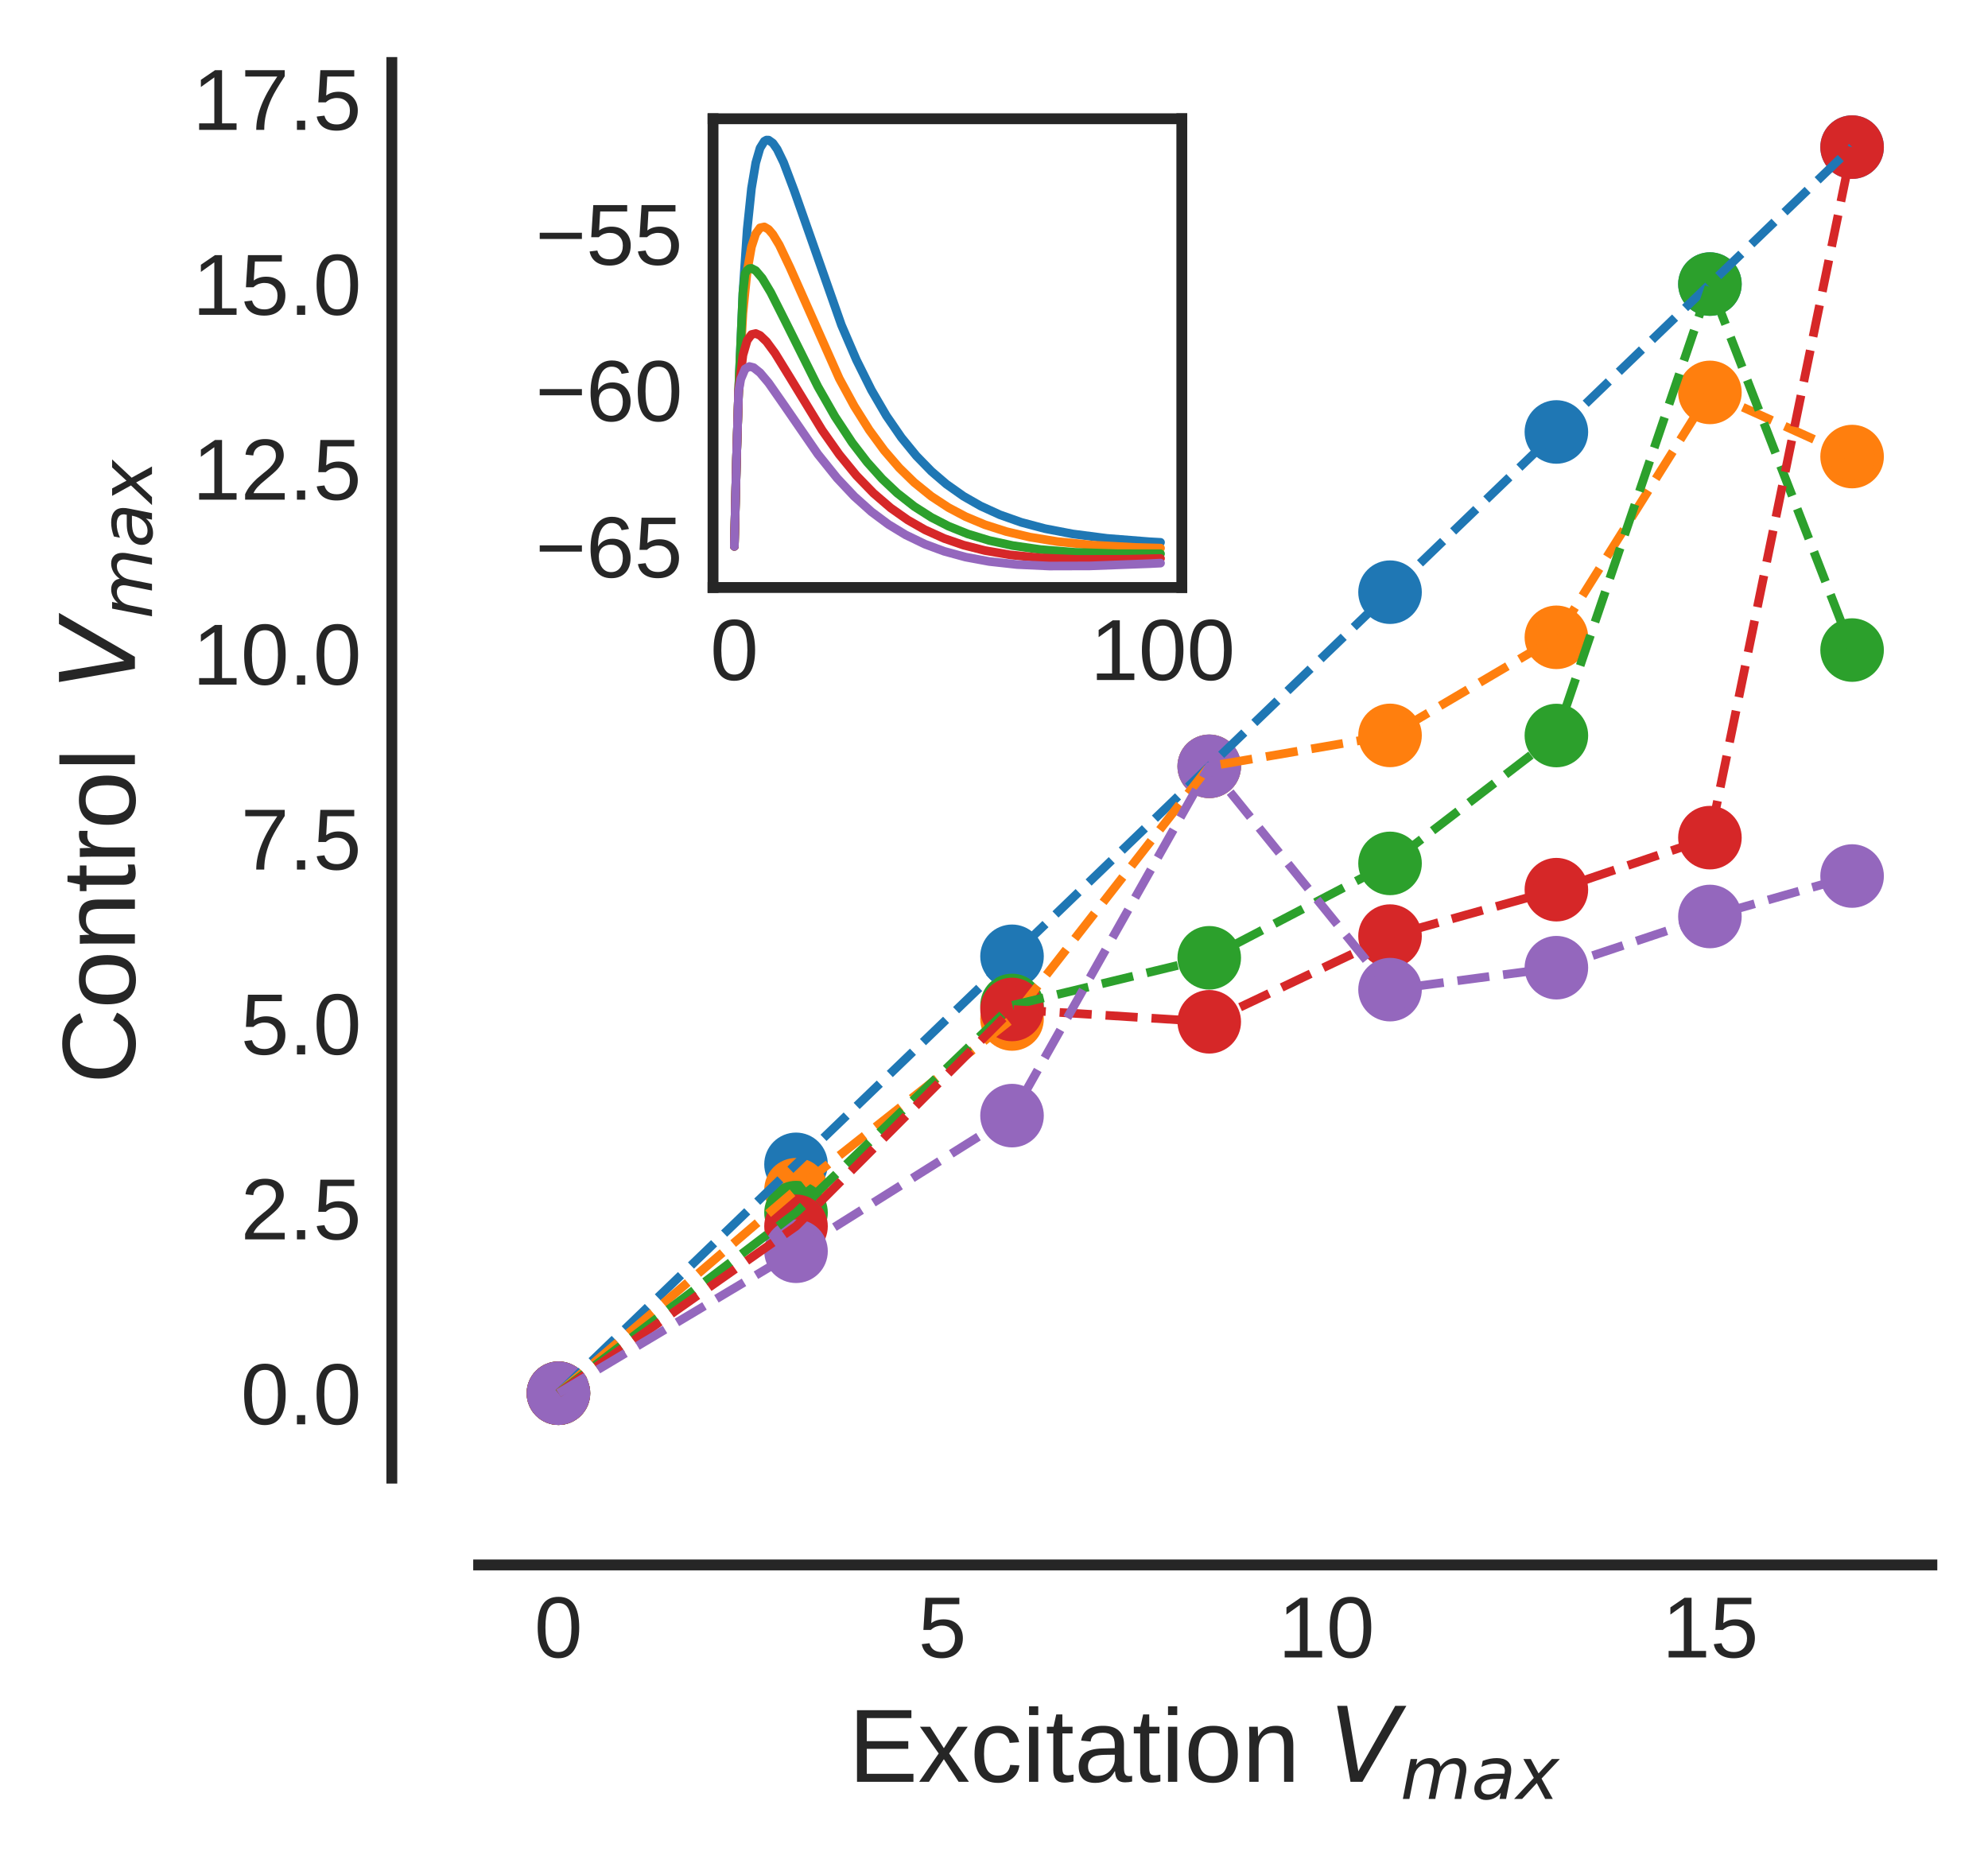
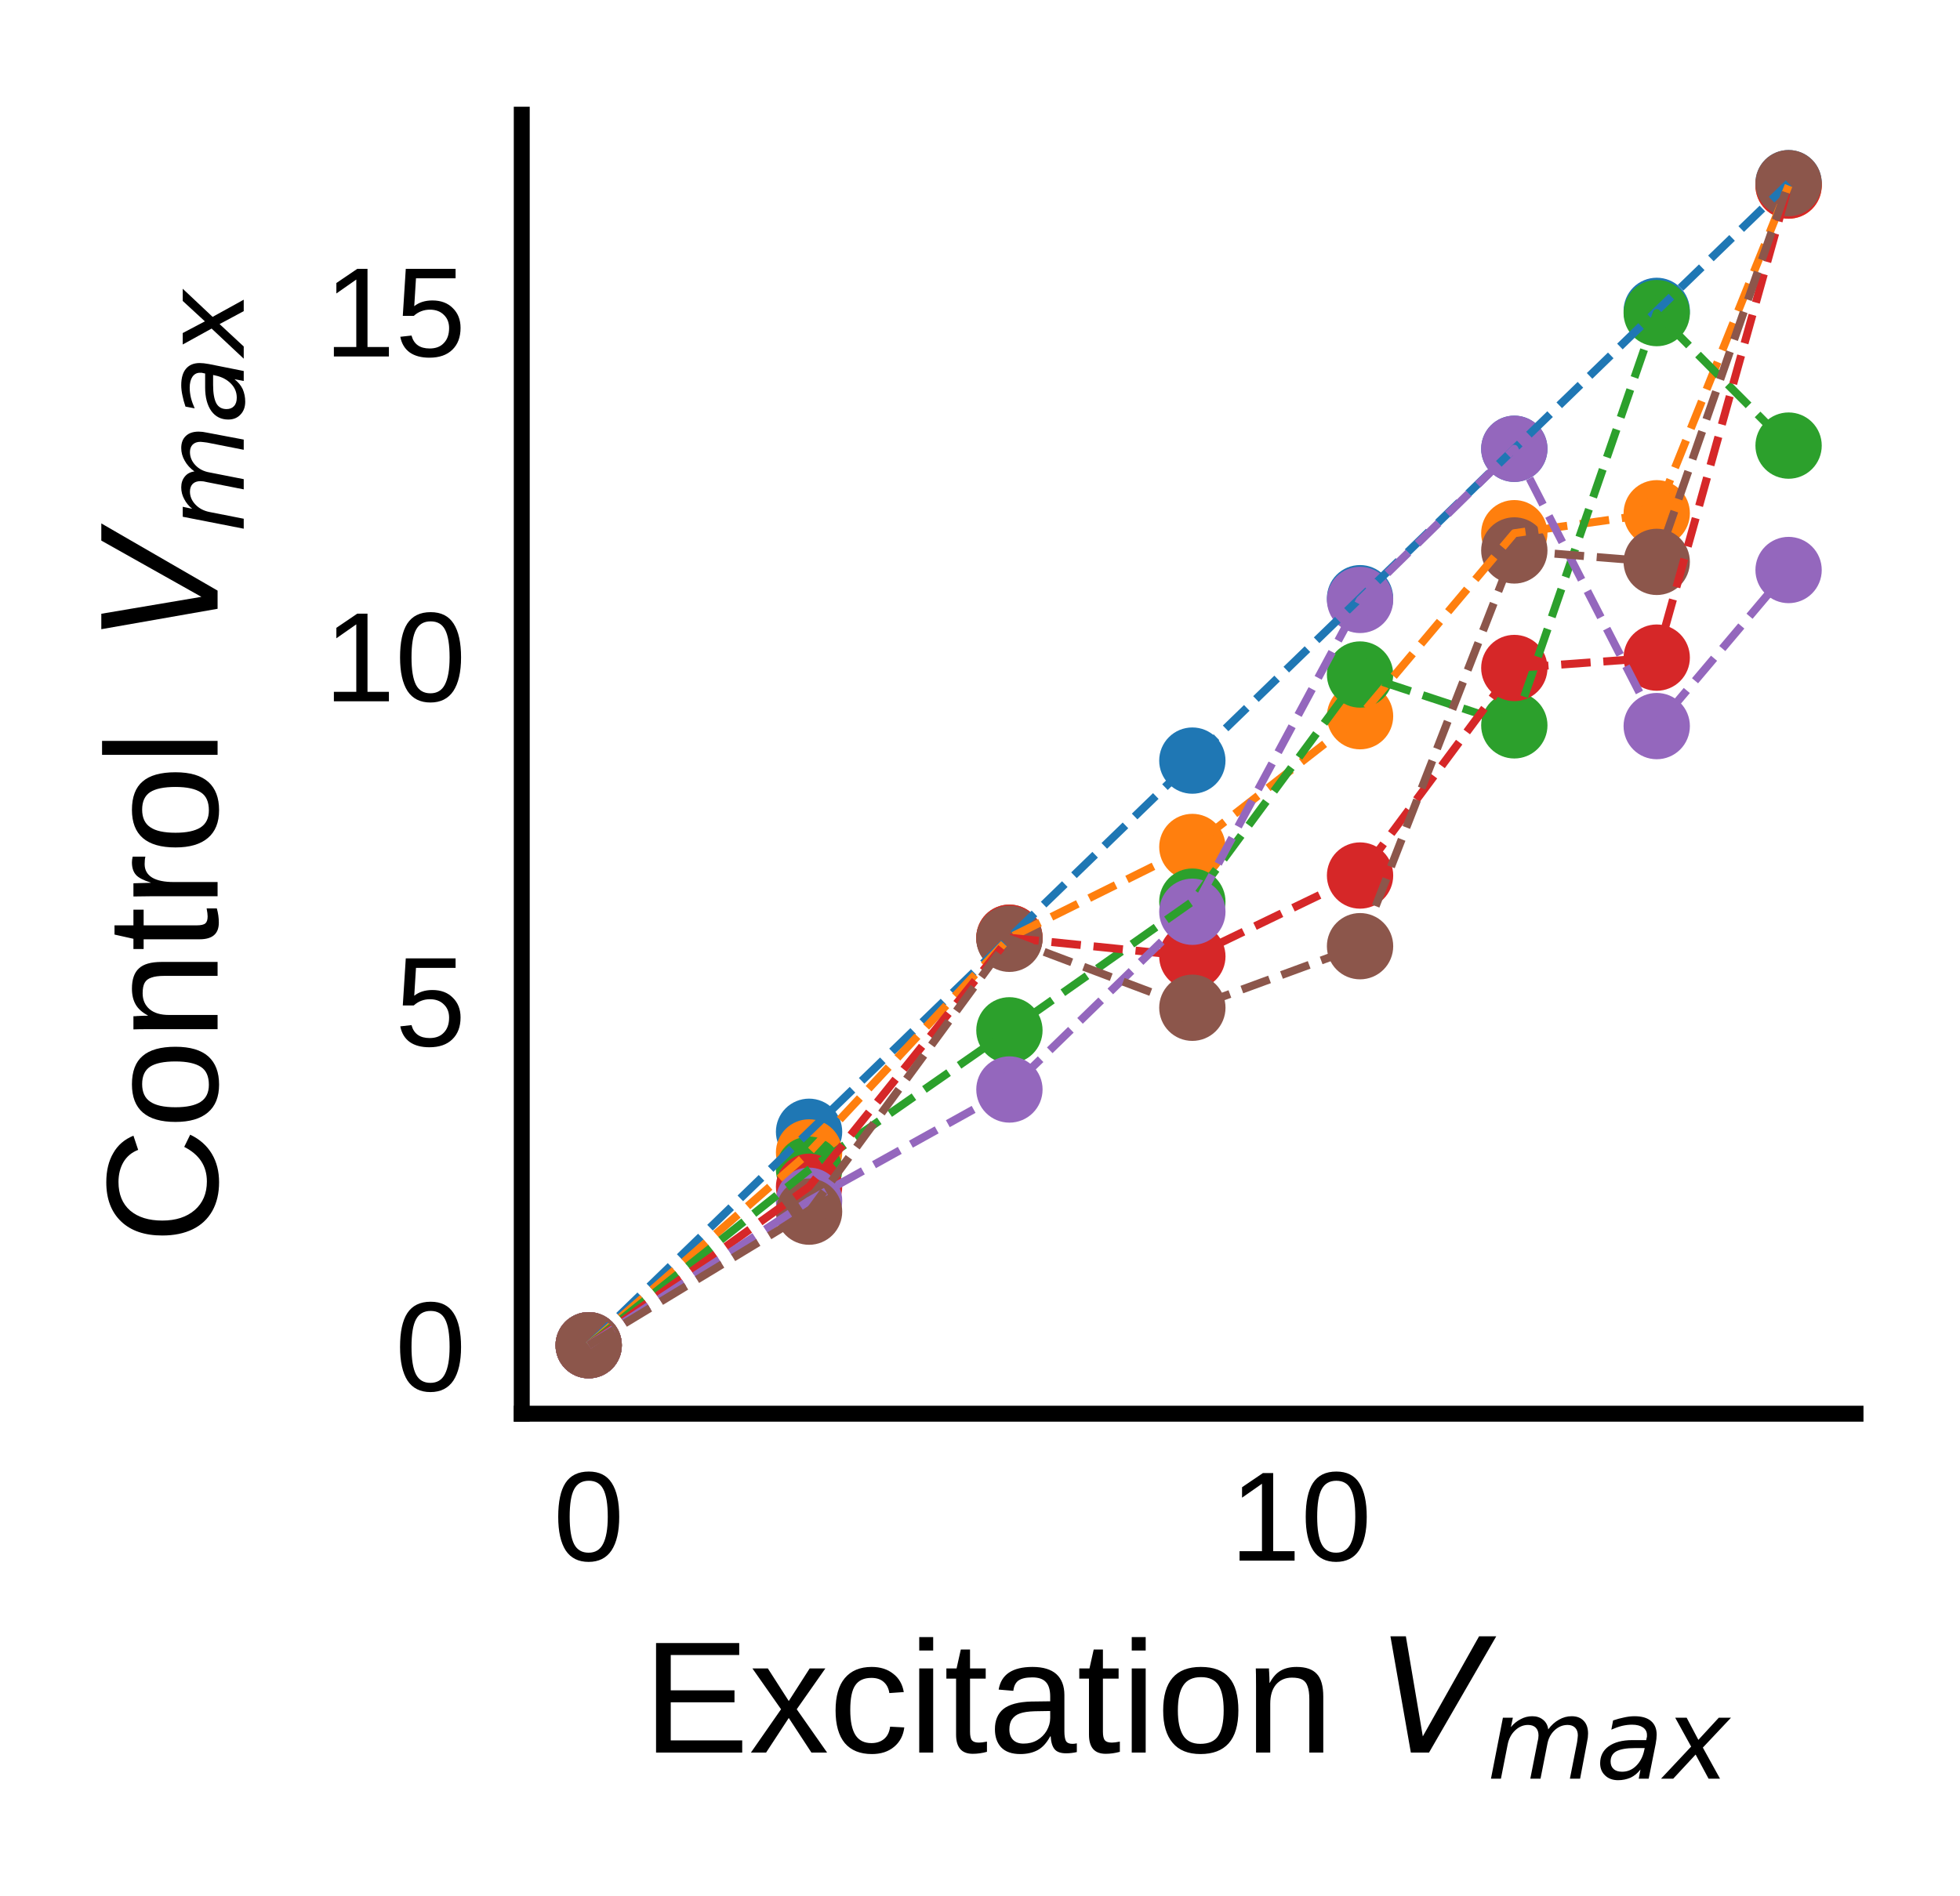
- <svg xmlns="http://www.w3.org/2000/svg" xmlns:xlink="http://www.w3.org/1999/xlink" height="215pt" version="1.1" viewBox="0 0 229 215" width="229pt">
+ <svg xmlns="http://www.w3.org/2000/svg" xmlns:xlink="http://www.w3.org/1999/xlink" height="119pt" version="1.1" viewBox="0 0 123 119" width="123pt">
  <defs>
    <style type="text/css">
*{stroke-linecap:butt;stroke-linejoin:round;}
  </style>
  </defs>
  <g id="figure_1">
    <g id="patch_1">
-       <path d="M -0 215.1  L 229.735 215.1  L 229.735 0  L -0 0  z " style="fill:none;opacity:0;" />
+       <path d="M 0 119.902  L 123.643 119.902  L 123.643 -0  L 0 -0  z " style="fill:none;opacity:0;" />
    </g>
    <g id="axes_1">
      <g id="patch_2">
-         <path d="M 55.135 170.28  L 222.535 170.28  L 222.535 7.2  L 55.135 7.2  z " style="fill:none;" />
+         <path d="M 32.743 88.74  L 116.443 88.74  L 116.443 7.2  L 32.743 7.2  z " style="fill:none;" />
      </g>
      <g id="PathCollection_1">
        <defs>
-           <path d="M 0 3.162  C 0.839 3.162 1.643 2.829 2.236 2.236  C 2.829 1.643 3.162 0.839 3.162 0  C 3.162 -0.839 2.829 -1.643 2.236 -2.236  C 1.643 -2.829 0.839 -3.162 0 -3.162  C -0.839 -3.162 -1.643 -2.829 -2.236 -2.236  C -2.829 -1.643 -3.162 -0.839 -3.162 0  C -3.162 0.839 -2.829 1.643 -2.236 2.236  C -1.643 2.829 -0.839 3.162 0 3.162  z " id="m321789e240" style="stroke:#1f77b4;" />
+           <path d="M 0 1.581  C 0.419 1.581 0.822 1.415 1.118 1.118  C 1.415 0.822 1.581 0.419 1.581 0  C 1.581 -0.419 1.415 -0.822 1.118 -1.118  C 0.822 -1.415 0.419 -1.581 0 -1.581  C -0.419 -1.581 -0.822 -1.415 -1.118 -1.118  C -1.415 -0.822 -1.581 -0.419 -1.581 0  C -1.581 0.419 -1.415 0.822 -1.118 1.118  C -0.822 1.415 -0.419 1.581 0 1.581  z " id="m67114b1342" style="stroke:#1f77b4;" />
        </defs>
-         <g clip-path="url(#pe1f03fb0a2)">
-           <use style="fill:#1f77b4;stroke:#1f77b4;" x="64.326" xlink:href="#m321789e240" y="160.496" />
-           <use style="fill:#1f77b4;stroke:#1f77b4;" x="91.694" xlink:href="#m321789e240" y="134.132" />
-           <use style="fill:#1f77b4;stroke:#1f77b4;" x="116.576" xlink:href="#m321789e240" y="110.165" />
-           <use style="fill:#1f77b4;stroke:#1f77b4;" x="139.294" xlink:href="#m321789e240" y="88.28" />
-           <use style="fill:#1f77b4;stroke:#1f77b4;" x="160.12" xlink:href="#m321789e240" y="68.219" />
-           <use style="fill:#1f77b4;stroke:#1f77b4;" x="179.281" xlink:href="#m321789e240" y="49.762" />
-           <use style="fill:#1f77b4;stroke:#1f77b4;" x="196.968" xlink:href="#m321789e240" y="32.724" />
-           <use style="fill:#1f77b4;stroke:#1f77b4;" x="213.345" xlink:href="#m321789e240" y="16.948" />
+         <g clip-path="url(#pa94646e2ba)">
+           <use style="fill:#1f77b4;stroke:#1f77b4;" x="36.943" xlink:href="#m67114b1342" y="84.442" />
+           <use style="fill:#1f77b4;stroke:#1f77b4;" x="50.773" xlink:href="#m67114b1342" y="71.044" />
+           <use style="fill:#1f77b4;stroke:#1f77b4;" x="63.346" xlink:href="#m67114b1342" y="58.864" />
+           <use style="fill:#1f77b4;stroke:#1f77b4;" x="74.826" xlink:href="#m67114b1342" y="47.744" />
+           <use style="fill:#1f77b4;stroke:#1f77b4;" x="85.35" xlink:href="#m67114b1342" y="37.55" />
+           <use style="fill:#1f77b4;stroke:#1f77b4;" x="95.031" xlink:href="#m67114b1342" y="28.171" />
+           <use style="fill:#1f77b4;stroke:#1f77b4;" x="103.968" xlink:href="#m67114b1342" y="19.514" />
+           <use style="fill:#1f77b4;stroke:#1f77b4;" x="112.243" xlink:href="#m67114b1342" y="11.498" />
        </g>
      </g>
      <g id="PathCollection_2">
        <defs>
-           <path d="M 0 3.162  C 0.839 3.162 1.643 2.829 2.236 2.236  C 2.829 1.643 3.162 0.839 3.162 0  C 3.162 -0.839 2.829 -1.643 2.236 -2.236  C 1.643 -2.829 0.839 -3.162 0 -3.162  C -0.839 -3.162 -1.643 -2.829 -2.236 -2.236  C -2.829 -1.643 -3.162 -0.839 -3.162 0  C -3.162 0.839 -2.829 1.643 -2.236 2.236  C -1.643 2.829 -0.839 3.162 0 3.162  z " id="ma602182925" style="stroke:#ff7f0e;" />
+           <path d="M 0 1.581  C 0.419 1.581 0.822 1.415 1.118 1.118  C 1.415 0.822 1.581 0.419 1.581 0  C 1.581 -0.419 1.415 -0.822 1.118 -1.118  C 0.822 -1.415 0.419 -1.581 0 -1.581  C -0.419 -1.581 -0.822 -1.415 -1.118 -1.118  C -1.415 -0.822 -1.581 -0.419 -1.581 0  C -1.581 0.419 -1.415 0.822 -1.118 1.118  C -0.822 1.415 -0.419 1.581 0 1.581  z " id="mddad7b19cf" style="stroke:#ff7f0e;" />
        </defs>
-         <g clip-path="url(#pe1f03fb0a2)">
-           <use style="fill:#ff7f0e;stroke:#ff7f0e;" x="64.326" xlink:href="#ma602182925" y="160.496" />
-           <use style="fill:#ff7f0e;stroke:#ff7f0e;" x="91.694" xlink:href="#ma602182925" y="137.059" />
-           <use style="fill:#ff7f0e;stroke:#ff7f0e;" x="116.576" xlink:href="#ma602182925" y="117.385" />
-           <use style="fill:#ff7f0e;stroke:#ff7f0e;" x="139.294" xlink:href="#ma602182925" y="88.28" />
-           <use style="fill:#ff7f0e;stroke:#ff7f0e;" x="160.12" xlink:href="#ma602182925" y="84.718" />
-           <use style="fill:#ff7f0e;stroke:#ff7f0e;" x="179.281" xlink:href="#ma602182925" y="73.418" />
-           <use style="fill:#ff7f0e;stroke:#ff7f0e;" x="196.968" xlink:href="#ma602182925" y="45.205" />
-           <use style="fill:#ff7f0e;stroke:#ff7f0e;" x="213.345" xlink:href="#ma602182925" y="52.596" />
+         <g clip-path="url(#pa94646e2ba)">
+           <use style="fill:#ff7f0e;stroke:#ff7f0e;" x="36.943" xlink:href="#mddad7b19cf" y="84.442" />
+           <use style="fill:#ff7f0e;stroke:#ff7f0e;" x="50.773" xlink:href="#mddad7b19cf" y="72.341" />
+           <use style="fill:#ff7f0e;stroke:#ff7f0e;" x="63.346" xlink:href="#mddad7b19cf" y="58.864" />
+           <use style="fill:#ff7f0e;stroke:#ff7f0e;" x="74.826" xlink:href="#mddad7b19cf" y="53.166" />
+           <use style="fill:#ff7f0e;stroke:#ff7f0e;" x="85.35" xlink:href="#mddad7b19cf" y="44.957" />
+           <use style="fill:#ff7f0e;stroke:#ff7f0e;" x="95.031" xlink:href="#mddad7b19cf" y="33.47" />
+           <use style="fill:#ff7f0e;stroke:#ff7f0e;" x="103.968" xlink:href="#mddad7b19cf" y="32.218" />
+           <use style="fill:#ff7f0e;stroke:#ff7f0e;" x="112.243" xlink:href="#mddad7b19cf" y="11.648" />
        </g>
      </g>
      <g id="PathCollection_3">
        <defs>
-           <path d="M 0 3.162  C 0.839 3.162 1.643 2.829 2.236 2.236  C 2.829 1.643 3.162 0.839 3.162 0  C 3.162 -0.839 2.829 -1.643 2.236 -2.236  C 1.643 -2.829 0.839 -3.162 0 -3.162  C -0.839 -3.162 -1.643 -2.829 -2.236 -2.236  C -2.829 -1.643 -3.162 -0.839 -3.162 0  C -3.162 0.839 -2.829 1.643 -2.236 2.236  C -1.643 2.829 -0.839 3.162 0 3.162  z " id="me9b7cf2de7" style="stroke:#2ca02c;" />
+           <path d="M 0 1.581  C 0.419 1.581 0.822 1.415 1.118 1.118  C 1.415 0.822 1.581 0.419 1.581 0  C 1.581 -0.419 1.415 -0.822 1.118 -1.118  C 0.822 -1.415 0.419 -1.581 0 -1.581  C -0.419 -1.581 -0.822 -1.415 -1.118 -1.118  C -1.415 -0.822 -1.581 -0.419 -1.581 0  C -1.581 0.419 -1.415 0.822 -1.118 1.118  C -0.822 1.415 -0.419 1.581 0 1.581  z " id="m9676c4364a" style="stroke:#2ca02c;" />
        </defs>
-         <g clip-path="url(#pe1f03fb0a2)">
-           <use style="fill:#2ca02c;stroke:#2ca02c;" x="64.326" xlink:href="#me9b7cf2de7" y="160.496" />
-           <use style="fill:#2ca02c;stroke:#2ca02c;" x="91.694" xlink:href="#me9b7cf2de7" y="139.69" />
-           <use style="fill:#2ca02c;stroke:#2ca02c;" x="116.576" xlink:href="#me9b7cf2de7" y="115.826" />
-           <use style="fill:#2ca02c;stroke:#2ca02c;" x="139.294" xlink:href="#me9b7cf2de7" y="110.337" />
-           <use style="fill:#2ca02c;stroke:#2ca02c;" x="160.12" xlink:href="#me9b7cf2de7" y="99.463" />
-           <use style="fill:#2ca02c;stroke:#2ca02c;" x="179.281" xlink:href="#me9b7cf2de7" y="84.731" />
-           <use style="fill:#2ca02c;stroke:#2ca02c;" x="196.968" xlink:href="#me9b7cf2de7" y="32.724" />
-           <use style="fill:#2ca02c;stroke:#2ca02c;" x="213.345" xlink:href="#me9b7cf2de7" y="74.887" />
+         <g clip-path="url(#pa94646e2ba)">
+           <use style="fill:#2ca02c;stroke:#2ca02c;" x="36.943" xlink:href="#m9676c4364a" y="84.442" />
+           <use style="fill:#2ca02c;stroke:#2ca02c;" x="50.773" xlink:href="#m9676c4364a" y="73.421" />
+           <use style="fill:#2ca02c;stroke:#2ca02c;" x="63.346" xlink:href="#m9676c4364a" y="64.675" />
+           <use style="fill:#2ca02c;stroke:#2ca02c;" x="74.826" xlink:href="#m9676c4364a" y="56.596" />
+           <use style="fill:#2ca02c;stroke:#2ca02c;" x="85.35" xlink:href="#m9676c4364a" y="42.341" />
+           <use style="fill:#2ca02c;stroke:#2ca02c;" x="95.031" xlink:href="#m9676c4364a" y="45.531" />
+           <use style="fill:#2ca02c;stroke:#2ca02c;" x="103.968" xlink:href="#m9676c4364a" y="19.653" />
+           <use style="fill:#2ca02c;stroke:#2ca02c;" x="112.243" xlink:href="#m9676c4364a" y="27.971" />
        </g>
      </g>
      <g id="PathCollection_4">
        <defs>
-           <path d="M 0 3.162  C 0.839 3.162 1.643 2.829 2.236 2.236  C 2.829 1.643 3.162 0.839 3.162 0  C 3.162 -0.839 2.829 -1.643 2.236 -2.236  C 1.643 -2.829 0.839 -3.162 0 -3.162  C -0.839 -3.162 -1.643 -2.829 -2.236 -2.236  C -2.829 -1.643 -3.162 -0.839 -3.162 0  C -3.162 0.839 -2.829 1.643 -2.236 2.236  C -1.643 2.829 -0.839 3.162 0 3.162  z " id="md2e8407045" style="stroke:#d62728;" />
+           <path d="M 0 1.581  C 0.419 1.581 0.822 1.415 1.118 1.118  C 1.415 0.822 1.581 0.419 1.581 0  C 1.581 -0.419 1.415 -0.822 1.118 -1.118  C 0.822 -1.415 0.419 -1.581 0 -1.581  C -0.419 -1.581 -0.822 -1.415 -1.118 -1.118  C -1.415 -0.822 -1.581 -0.419 -1.581 0  C -1.581 0.419 -1.415 0.822 -1.118 1.118  C -0.822 1.415 -0.419 1.581 0 1.581  z " id="m1d26106d1e" style="stroke:#d62728;" />
        </defs>
-         <g clip-path="url(#pe1f03fb0a2)">
-           <use style="fill:#d62728;stroke:#d62728;" x="64.326" xlink:href="#md2e8407045" y="160.496" />
-           <use style="fill:#d62728;stroke:#d62728;" x="91.694" xlink:href="#md2e8407045" y="141.265" />
-           <use style="fill:#d62728;stroke:#d62728;" x="116.576" xlink:href="#md2e8407045" y="116.288" />
-           <use style="fill:#d62728;stroke:#d62728;" x="139.294" xlink:href="#md2e8407045" y="117.709" />
-           <use style="fill:#d62728;stroke:#d62728;" x="160.12" xlink:href="#md2e8407045" y="107.84" />
-           <use style="fill:#d62728;stroke:#d62728;" x="179.281" xlink:href="#md2e8407045" y="102.49" />
-           <use style="fill:#d62728;stroke:#d62728;" x="196.968" xlink:href="#md2e8407045" y="96.496" />
-           <use style="fill:#d62728;stroke:#d62728;" x="213.345" xlink:href="#md2e8407045" y="16.948" />
+         <g clip-path="url(#pa94646e2ba)">
+           <use style="fill:#d62728;stroke:#d62728;" x="36.943" xlink:href="#m1d26106d1e" y="84.442" />
+           <use style="fill:#d62728;stroke:#d62728;" x="50.773" xlink:href="#m1d26106d1e" y="74.496" />
+           <use style="fill:#d62728;stroke:#d62728;" x="63.346" xlink:href="#m1d26106d1e" y="58.864" />
+           <use style="fill:#d62728;stroke:#d62728;" x="74.826" xlink:href="#m1d26106d1e" y="60.035" />
+           <use style="fill:#d62728;stroke:#d62728;" x="85.35" xlink:href="#m1d26106d1e" y="54.958" />
+           <use style="fill:#d62728;stroke:#d62728;" x="95.031" xlink:href="#m1d26106d1e" y="41.931" />
+           <use style="fill:#d62728;stroke:#d62728;" x="103.968" xlink:href="#m1d26106d1e" y="41.28" />
+           <use style="fill:#d62728;stroke:#d62728;" x="112.243" xlink:href="#m1d26106d1e" y="11.648" />
        </g>
      </g>
      <g id="PathCollection_5">
        <defs>
-           <path d="M 0 3.162  C 0.839 3.162 1.643 2.829 2.236 2.236  C 2.829 1.643 3.162 0.839 3.162 0  C 3.162 -0.839 2.829 -1.643 2.236 -2.236  C 1.643 -2.829 0.839 -3.162 0 -3.162  C -0.839 -3.162 -1.643 -2.829 -2.236 -2.236  C -2.829 -1.643 -3.162 -0.839 -3.162 0  C -3.162 0.839 -2.829 1.643 -2.236 2.236  C -1.643 2.829 -0.839 3.162 0 3.162  z " id="m206b4a90bb" style="stroke:#9467bd;" />
+           <path d="M 0 1.581  C 0.419 1.581 0.822 1.415 1.118 1.118  C 1.415 0.822 1.581 0.419 1.581 0  C 1.581 -0.419 1.415 -0.822 1.118 -1.118  C 0.822 -1.415 0.419 -1.581 0 -1.581  C -0.419 -1.581 -0.822 -1.415 -1.118 -1.118  C -1.415 -0.822 -1.581 -0.419 -1.581 0  C -1.581 0.419 -1.415 0.822 -1.118 1.118  C -0.822 1.415 -0.419 1.581 0 1.581  z " id="m538d1a4ba8" style="stroke:#9467bd;" />
        </defs>
-         <g clip-path="url(#pe1f03fb0a2)">
-           <use style="fill:#9467bd;stroke:#9467bd;" x="64.326" xlink:href="#m206b4a90bb" y="160.496" />
-           <use style="fill:#9467bd;stroke:#9467bd;" x="91.694" xlink:href="#m206b4a90bb" y="144.143" />
-           <use style="fill:#9467bd;stroke:#9467bd;" x="116.576" xlink:href="#m206b4a90bb" y="128.518" />
-           <use style="fill:#9467bd;stroke:#9467bd;" x="139.294" xlink:href="#m206b4a90bb" y="88.28" />
-           <use style="fill:#9467bd;stroke:#9467bd;" x="160.12" xlink:href="#m206b4a90bb" y="114.005" />
-           <use style="fill:#9467bd;stroke:#9467bd;" x="179.281" xlink:href="#m206b4a90bb" y="111.478" />
-           <use style="fill:#9467bd;stroke:#9467bd;" x="196.968" xlink:href="#m206b4a90bb" y="105.578" />
-           <use style="fill:#9467bd;stroke:#9467bd;" x="213.345" xlink:href="#m206b4a90bb" y="100.918" />
+         <g clip-path="url(#pa94646e2ba)">
+           <use style="fill:#9467bd;stroke:#9467bd;" x="36.943" xlink:href="#m538d1a4ba8" y="84.442" />
+           <use style="fill:#9467bd;stroke:#9467bd;" x="50.773" xlink:href="#m538d1a4ba8" y="75.373" />
+           <use style="fill:#9467bd;stroke:#9467bd;" x="63.346" xlink:href="#m538d1a4ba8" y="68.389" />
+           <use style="fill:#9467bd;stroke:#9467bd;" x="74.826" xlink:href="#m538d1a4ba8" y="57.232" />
+           <use style="fill:#9467bd;stroke:#9467bd;" x="85.35" xlink:href="#m538d1a4ba8" y="37.658" />
+           <use style="fill:#9467bd;stroke:#9467bd;" x="95.031" xlink:href="#m538d1a4ba8" y="28.171" />
+           <use style="fill:#9467bd;stroke:#9467bd;" x="103.968" xlink:href="#m538d1a4ba8" y="45.578" />
+           <use style="fill:#9467bd;stroke:#9467bd;" x="112.243" xlink:href="#m538d1a4ba8" y="35.781" />
+         </g>
+       </g>
+       <g id="PathCollection_6">
+         <defs>
+           <path d="M 0 1.581  C 0.419 1.581 0.822 1.415 1.118 1.118  C 1.415 0.822 1.581 0.419 1.581 0  C 1.581 -0.419 1.415 -0.822 1.118 -1.118  C 0.822 -1.415 0.419 -1.581 0 -1.581  C -0.419 -1.581 -0.822 -1.415 -1.118 -1.118  C -1.415 -0.822 -1.581 -0.419 -1.581 0  C -1.581 0.419 -1.415 0.822 -1.118 1.118  C -0.822 1.415 -0.419 1.581 0 1.581  z " id="mab7c37b4e8" style="stroke:#8c564b;" />
+         </defs>
+         <g clip-path="url(#pa94646e2ba)">
+           <use style="fill:#8c564b;stroke:#8c564b;" x="36.943" xlink:href="#mab7c37b4e8" y="84.442" />
+           <use style="fill:#8c564b;stroke:#8c564b;" x="50.773" xlink:href="#mab7c37b4e8" y="76.057" />
+           <use style="fill:#8c564b;stroke:#8c564b;" x="63.346" xlink:href="#mab7c37b4e8" y="58.929" />
+           <use style="fill:#8c564b;stroke:#8c564b;" x="74.826" xlink:href="#mab7c37b4e8" y="63.258" />
+           <use style="fill:#8c564b;stroke:#8c564b;" x="85.35" xlink:href="#mab7c37b4e8" y="59.394" />
+           <use style="fill:#8c564b;stroke:#8c564b;" x="95.031" xlink:href="#mab7c37b4e8" y="34.552" />
+           <use style="fill:#8c564b;stroke:#8c564b;" x="103.968" xlink:href="#mab7c37b4e8" y="35.27" />
+           <use style="fill:#8c564b;stroke:#8c564b;" x="112.243" xlink:href="#mab7c37b4e8" y="11.498" />
        </g>
      </g>
      <g id="line2d_1">
-         <path clip-path="url(#pe1f03fb0a2)" d="M 64.326 160.496  L 91.694 134.132  L 116.576 110.165  L 139.294 88.28  L 160.12 68.219  L 179.281 49.762  L 196.968 32.724  L 213.345 16.948  " style="fill:none;stroke:#1f77b4;stroke-dasharray:3.7,1.6;stroke-dashoffset:0;" />
+         <path clip-path="url(#pa94646e2ba)" d="M 36.943 84.442  L 50.773 71.044  L 63.346 58.864  L 74.826 47.744  L 85.35 37.55  L 95.031 28.171  L 103.968 19.514  L 112.243 11.498  " style="fill:none;stroke:#1f77b4;stroke-dasharray:1.85,0.8;stroke-dashoffset:0;stroke-width:0.5;" />
      </g>
      <g id="line2d_2">
-         <path clip-path="url(#pe1f03fb0a2)" d="M 64.326 160.496  L 91.694 137.059  L 116.576 117.385  L 139.294 88.28  L 160.12 84.718  L 179.281 73.418  L 196.968 45.205  L 213.345 52.596  " style="fill:none;stroke:#ff7f0e;stroke-dasharray:3.7,1.6;stroke-dashoffset:0;" />
+         <path clip-path="url(#pa94646e2ba)" d="M 36.943 84.442  L 50.773 72.341  L 63.346 58.864  L 74.826 53.166  L 85.35 44.957  L 95.031 33.47  L 103.968 32.218  L 112.243 11.648  " style="fill:none;stroke:#ff7f0e;stroke-dasharray:1.85,0.8;stroke-dashoffset:0;stroke-width:0.5;" />
      </g>
      <g id="line2d_3">
-         <path clip-path="url(#pe1f03fb0a2)" d="M 64.326 160.496  L 91.694 139.69  L 116.576 115.826  L 139.294 110.337  L 160.12 99.463  L 179.281 84.731  L 196.968 32.724  L 213.345 74.887  " style="fill:none;stroke:#2ca02c;stroke-dasharray:3.7,1.6;stroke-dashoffset:0;" />
+         <path clip-path="url(#pa94646e2ba)" d="M 36.943 84.442  L 50.773 73.421  L 63.346 64.675  L 74.826 56.596  L 85.35 42.341  L 95.031 45.531  L 103.968 19.653  L 112.243 27.971  " style="fill:none;stroke:#2ca02c;stroke-dasharray:1.85,0.8;stroke-dashoffset:0;stroke-width:0.5;" />
      </g>
      <g id="line2d_4">
-         <path clip-path="url(#pe1f03fb0a2)" d="M 64.326 160.496  L 91.694 141.265  L 116.576 116.288  L 139.294 117.709  L 160.12 107.84  L 179.281 102.49  L 196.968 96.496  L 213.345 16.948  " style="fill:none;stroke:#d62728;stroke-dasharray:3.7,1.6;stroke-dashoffset:0;" />
+         <path clip-path="url(#pa94646e2ba)" d="M 36.943 84.442  L 50.773 74.496  L 63.346 58.864  L 74.826 60.035  L 85.35 54.958  L 95.031 41.931  L 103.968 41.28  L 112.243 11.648  " style="fill:none;stroke:#d62728;stroke-dasharray:1.85,0.8;stroke-dashoffset:0;stroke-width:0.5;" />
      </g>
      <g id="line2d_5">
-         <path clip-path="url(#pe1f03fb0a2)" d="M 64.326 160.496  L 91.694 144.143  L 116.576 128.518  L 139.294 88.28  L 160.12 114.005  L 179.281 111.478  L 196.968 105.578  L 213.345 100.918  " style="fill:none;stroke:#9467bd;stroke-dasharray:3.7,1.6;stroke-dashoffset:0;" />
+         <path clip-path="url(#pa94646e2ba)" d="M 36.943 84.442  L 50.773 75.373  L 63.346 68.389  L 74.826 57.232  L 85.35 37.658  L 95.031 28.171  L 103.968 45.578  L 112.243 35.781  " style="fill:none;stroke:#9467bd;stroke-dasharray:1.85,0.8;stroke-dashoffset:0;stroke-width:0.5;" />
+       </g>
+       <g id="line2d_6">
+         <path clip-path="url(#pa94646e2ba)" d="M 36.943 84.442  L 50.773 76.057  L 63.346 58.929  L 74.826 63.258  L 85.35 59.394  L 95.031 34.552  L 103.968 35.27  L 112.243 11.498  " style="fill:none;stroke:#8c564b;stroke-dasharray:1.85,0.8;stroke-dashoffset:0;stroke-width:0.5;" />
      </g>
      <g id="patch_3">
-         <path d="M 45.135 170.28  L 45.135 7.2  " style="fill:none;stroke:#262626;stroke-linecap:square;stroke-linejoin:miter;stroke-width:1.25;" />
+         <path d="M 32.743 88.74  L 32.743 7.2  " style="fill:none;stroke:#000000;stroke-linecap:square;stroke-linejoin:miter;" />
      </g>
      <g id="patch_4">
-         <path d="M 55.135 180.28  L 222.535 180.28  " style="fill:none;stroke:#262626;stroke-linecap:square;stroke-linejoin:miter;stroke-width:1.25;" />
+         <path d="M 32.743 88.74  L 116.443 88.74  " style="fill:none;stroke:#000000;stroke-linecap:square;stroke-linejoin:miter;" />
      </g>
      <g id="matplotlib.axis_1">
        <g id="xtick_1">
-           <g id="line2d_6" />
+           <g id="line2d_7" />
          <g id="text_1">
-             <text style="fill:#262626;font-family:Arial;font-size:10px;font-style:normal;font-weight:400;text-anchor:middle;" transform="rotate(-0, 64.32554, 190.9378)" x="64.326" y="190.938">0</text>
+             <text style="font-family:Arial;font-size:8px;font-style:normal;font-weight:400;text-anchor:middle;" transform="rotate(-0, 36.94264, 97.96625)" x="36.943" y="97.966">0</text>
          </g>
        </g>
        <g id="xtick_2">
-           <g id="line2d_7" />
+           <g id="line2d_8" />
          <g id="text_2">
-             <text style="fill:#262626;font-family:Arial;font-size:10px;font-style:normal;font-weight:400;text-anchor:middle;" transform="rotate(-0, 108.553, 190.9378)" x="108.553" y="190.938">5</text>
+             <text style="font-family:Arial;font-size:8px;font-style:normal;font-weight:400;text-anchor:middle;" transform="rotate(-0, 81.62818, 97.96625)" x="81.628" y="97.966">10</text>
          </g>
        </g>
-         <g id="xtick_3">
-           <g id="line2d_8" />
-           <g id="text_3">
-             <text style="fill:#262626;font-family:Arial;font-size:10px;font-style:normal;font-weight:400;text-anchor:middle;" transform="rotate(-0, 152.7805, 190.9378)" x="152.781" y="190.938">10</text>
-           </g>
-         </g>
-         <g id="xtick_4">
-           <g id="line2d_9" />
-           <g id="text_4">
-             <text style="fill:#262626;font-family:Arial;font-size:10px;font-style:normal;font-weight:400;text-anchor:middle;" transform="rotate(-0, 197.008, 190.9378)" x="197.008" y="190.938">15</text>
-           </g>
-         </g>
-         <g id="text_5">
-           <g style="fill:#262626;" transform="translate(97.73531 205.5147)">
+         <g id="text_3">
+           <g transform="translate(40.34281 110.7141)">
            <text>
-               <tspan style="font-family:Arial;font-size:12px;font-style:regular;font-weight:regular;" x="0 8.004 14.004 20.004 22.67 26.004 32.678 36.012 38.678 45.352 52.025" y="-0.25">Excitation </tspan>
-               <tspan style="font-family:DejaVu Sans;font-size:12px;font-style:oblique;font-weight:oblique;" x="55.359" y="-0.25">V</tspan>
-               <tspan style="font-family:DejaVu Sans;font-size:8.4px;font-style:oblique;font-weight:oblique;" x="63.568 71.751 76.898" y="1.719">max</tspan>
+               <tspan style="font-family:Arial;font-size:10px;font-style:regular;font-weight:regular;" x="0 6.67 11.67 16.67 18.892 21.67 27.231 30.01 32.231 37.793 43.354" y="-0.703">Excitation </tspan>
+               <tspan style="font-family:DejaVu Sans;font-size:10px;font-style:oblique;font-weight:oblique;" x="46.133" y="-0.703">V</tspan>
+               <tspan style="font-family:DejaVu Sans;font-size:7px;font-style:oblique;font-weight:oblique;" x="52.974 59.792 64.082" y="0.938">max</tspan>
            </text>
          </g>
        </g>
      </g>
      <g id="matplotlib.axis_2">
        <g id="ytick_1">
-           <g id="line2d_10" />
-           <g id="text_6">
-             <text style="fill:#262626;font-family:Arial;font-size:10px;font-style:normal;font-weight:400;text-anchor:end;" transform="rotate(-0, 41.63531, 164.075)" x="41.635" y="164.075">0.0</text>
+           <g id="line2d_9" />
+           <g id="text_4">
+             <text style="font-family:Arial;font-size:8px;font-style:normal;font-weight:400;text-anchor:end;" transform="rotate(-0, 29.24281, 87.30504)" x="29.243" y="87.305">0</text>
          </g>
        </g>
        <g id="ytick_2">
-           <g id="line2d_11" />
-           <g id="text_7">
-             <text style="fill:#262626;font-family:Arial;font-size:10px;font-style:normal;font-weight:400;text-anchor:end;" transform="rotate(-0, 41.63531, 142.7733)" x="41.635" y="142.773">2.5</text>
+           <g id="line2d_10" />
+           <g id="text_5">
+             <text style="font-family:Arial;font-size:8px;font-style:normal;font-weight:400;text-anchor:end;" transform="rotate(-0, 29.24281, 65.66148)" x="29.243" y="65.661">5</text>
          </g>
        </g>
        <g id="ytick_3">
-           <g id="line2d_12" />
-           <g id="text_8">
-             <text style="fill:#262626;font-family:Arial;font-size:10px;font-style:normal;font-weight:400;text-anchor:end;" transform="rotate(-0, 41.63531, 121.4715)" x="41.635" y="121.472">5.0</text>
+           <g id="line2d_11" />
+           <g id="text_6">
+             <text style="font-family:Arial;font-size:8px;font-style:normal;font-weight:400;text-anchor:end;" transform="rotate(-0, 29.24281, 44.01792)" x="29.243" y="44.018">10</text>
          </g>
        </g>
        <g id="ytick_4">
-           <g id="line2d_13" />
-           <g id="text_9">
-             <text style="fill:#262626;font-family:Arial;font-size:10px;font-style:normal;font-weight:400;text-anchor:end;" transform="rotate(-0, 41.63531, 100.1698)" x="41.635" y="100.17">7.5</text>
+           <g id="line2d_12" />
+           <g id="text_7">
+             <text style="font-family:Arial;font-size:8px;font-style:normal;font-weight:400;text-anchor:end;" transform="rotate(-0, 29.24281, 22.37437)" x="29.243" y="22.374">15</text>
          </g>
        </g>
-         <g id="ytick_5">
-           <g id="line2d_14" />
-           <g id="text_10">
-             <text style="fill:#262626;font-family:Arial;font-size:10px;font-style:normal;font-weight:400;text-anchor:end;" transform="rotate(-0, 41.63531, 78.86806)" x="41.635" y="78.868">10.0</text>
-           </g>
-         </g>
-         <g id="ytick_6">
-           <g id="line2d_15" />
-           <g id="text_11">
-             <text style="fill:#262626;font-family:Arial;font-size:10px;font-style:normal;font-weight:400;text-anchor:end;" transform="rotate(-0, 41.63531, 57.56632)" x="41.635" y="57.566">12.5</text>
-           </g>
-         </g>
-         <g id="ytick_7">
-           <g id="line2d_16" />
-           <g id="text_12">
-             <text style="fill:#262626;font-family:Arial;font-size:10px;font-style:normal;font-weight:400;text-anchor:end;" transform="rotate(-0, 41.63531, 36.26457)" x="41.635" y="36.265">15.0</text>
-           </g>
-         </g>
-         <g id="ytick_8">
-           <g id="line2d_17" />
-           <g id="text_13">
-             <text style="fill:#262626;font-family:Arial;font-size:10px;font-style:normal;font-weight:400;text-anchor:end;" transform="rotate(-0, 41.63531, 14.96283)" x="41.635" y="14.963">17.5</text>
-           </g>
-         </g>
-         <g id="text_14">
-           <g style="fill:#262626;" transform="translate(15.78937 124.86)rotate(-90)">
+         <g id="text_8">
+           <g transform="translate(14.35781 78.07)rotate(-90)">
            <text>
-               <tspan style="font-family:Arial;font-size:12px;font-style:regular;font-weight:regular;" x="0 8.666 15.34 22.014 25.348 29.344 36.018 38.684 42.018" y="-0.25">Control  </tspan>
-               <tspan style="font-family:DejaVu Sans;font-size:12px;font-style:oblique;font-weight:oblique;" x="45.352" y="-0.25">V</tspan>
-               <tspan style="font-family:DejaVu Sans;font-size:8.4px;font-style:oblique;font-weight:oblique;" x="53.561 61.743 66.891" y="1.719">max</tspan>
+               <tspan style="font-family:Arial;font-size:10px;font-style:regular;font-weight:regular;" x="0 7.222 12.783 18.345 21.123 24.453 30.015 32.236 35.015" y="-0.703">Control  </tspan>
+               <tspan style="font-family:DejaVu Sans;font-size:10px;font-style:oblique;font-weight:oblique;" x="37.793" y="-0.703">V</tspan>
+               <tspan style="font-family:DejaVu Sans;font-size:7px;font-style:oblique;font-weight:oblique;" x="44.634 51.453 55.742" y="0.938">max</tspan>
            </text>
-           </g>
-         </g>
-       </g>
-     </g>
-     <g id="axes_2">
-       <g id="patch_5">
-         <path d="M 82.135 67.68  L 136.135 67.68  L 136.135 13.68  L 82.135 13.68  z " style="fill:none;" />
-       </g>
-       <g id="line2d_18">
-         <path clip-path="url(#p94eeb78889)" d="M 84.59 62.938  L 84.837 52.962  L 85.083 45.082  L 85.577 33.755  L 86.07 26.424  L 86.563 21.701  L 87.057 18.756  L 87.55 17.063  L 88.043 16.272  L 88.29 16.135  L 88.537 16.138  L 89.03 16.487  L 89.524 17.193  L 90.264 18.718  L 91.497 21.986  L 96.924 37.443  L 98.651 41.461  L 100.378 44.933  L 102.105 47.896  L 103.832 50.406  L 105.558 52.519  L 107.285 54.291  L 109.012 55.772  L 110.985 57.164  L 112.959 58.292  L 115.179 59.304  L 117.646 60.175  L 120.36 60.896  L 123.567 61.511  L 127.514 62.021  L 132.447 62.411  L 133.681 62.479  L 133.681 62.479  " style="fill:none;stroke:#1f77b4;stroke-linecap:round;" />
-       </g>
-       <g id="line2d_19">
-         <path clip-path="url(#p94eeb78889)" d="M 84.59 62.938  L 84.837 52.962  L 85.083 45.082  L 85.577 36.083  L 86.07 31.222  L 86.563 28.435  L 87.057 26.923  L 87.55 26.246  L 88.043 26.138  L 88.537 26.428  L 89.03 27.003  L 89.77 28.228  L 91.004 30.826  L 96.678 43.611  L 98.404 46.786  L 100.131 49.538  L 101.858 51.895  L 103.585 53.897  L 105.312 55.583  L 107.285 57.179  L 109.259 58.474  L 111.232 59.518  L 113.452 60.448  L 115.919 61.237  L 118.633 61.874  L 121.84 62.395  L 125.787 62.797  L 130.721 63.062  L 133.681 63.143  L 133.681 63.143  " style="fill:none;stroke:#ff7f0e;stroke-linecap:round;" />
-       </g>
-       <g id="line2d_20">
-         <path clip-path="url(#p94eeb78889)" d="M 84.59 62.938  L 84.837 52.962  L 85.083 45.082  L 85.577 33.755  L 85.823 31.523  L 86.07 31.126  L 86.317 30.943  L 86.563 30.915  L 87.057 31.173  L 87.797 32.044  L 88.784 33.689  L 90.51 37.114  L 94.211 44.535  L 96.184 47.991  L 98.158 50.988  L 99.885 53.236  L 101.611 55.161  L 103.338 56.794  L 105.312 58.343  L 107.285 59.603  L 109.259 60.616  L 111.479 61.512  L 113.946 62.261  L 116.659 62.851  L 119.866 63.31  L 123.813 63.628  L 128.747 63.784  L 133.681 63.791  L 133.681 63.791  " style="fill:none;stroke:#2ca02c;stroke-linecap:round;" />
-       </g>
-       <g id="line2d_21">
-         <path clip-path="url(#p94eeb78889)" d="M 84.59 62.938  L 84.837 52.962  L 85.083 45.082  L 85.577 40.914  L 86.07 39.209  L 86.563 38.536  L 87.057 38.421  L 87.55 38.639  L 88.29 39.345  L 89.277 40.686  L 91.004 43.495  L 94.704 49.562  L 96.678 52.364  L 98.651 54.78  L 100.625 56.819  L 102.598 58.515  L 104.572 59.905  L 106.545 61.032  L 108.765 62.032  L 110.985 62.796  L 113.452 63.421  L 116.413 63.928  L 119.866 64.271  L 124.06 64.445  L 129.734 64.431  L 133.681 64.333  L 133.681 64.333  " style="fill:none;stroke:#d62728;stroke-linecap:round;" />
-       </g>
-       <g id="line2d_22">
-         <path clip-path="url(#p94eeb78889)" d="M 84.59 62.938  L 84.837 52.962  L 85.083 45.082  L 85.33 43.684  L 85.823 42.509  L 86.317 42.22  L 86.81 42.346  L 87.55 42.938  L 88.537 44.111  L 90.264 46.586  L 94.211 52.316  L 96.431 55.082  L 98.404 57.182  L 100.378 58.953  L 102.351 60.42  L 104.325 61.619  L 106.545 62.688  L 108.765 63.509  L 111.232 64.179  L 113.946 64.682  L 117.153 65.034  L 120.853 65.206  L 125.54 65.193  L 132.447 64.932  L 133.681 64.87  L 133.681 64.87  " style="fill:none;stroke:#9467bd;stroke-linecap:round;" />
-       </g>
-       <g id="patch_6">
-         <path d="M 82.135 67.68  L 82.135 13.68  " style="fill:none;stroke:#262626;stroke-linecap:square;stroke-linejoin:miter;stroke-width:1.25;" />
-       </g>
-       <g id="patch_7">
-         <path d="M 136.135 67.68  L 136.135 13.68  " style="fill:none;stroke:#262626;stroke-linecap:square;stroke-linejoin:miter;stroke-width:1.25;" />
-       </g>
-       <g id="patch_8">
-         <path d="M 82.135 67.68  L 136.135 67.68  " style="fill:none;stroke:#262626;stroke-linecap:square;stroke-linejoin:miter;stroke-width:1.25;" />
-       </g>
-       <g id="patch_9">
-         <path d="M 82.135 13.68  L 136.135 13.68  " style="fill:none;stroke:#262626;stroke-linecap:square;stroke-linejoin:miter;stroke-width:1.25;" />
-       </g>
-       <g id="matplotlib.axis_3">
-         <g id="xtick_5">
-           <g id="line2d_23" />
-           <g id="text_15">
-             <text style="fill:#262626;font-family:Arial;font-size:10px;font-style:normal;font-weight:400;text-anchor:middle;" transform="rotate(-0, 84.58986, 78.33781)" x="84.59" y="78.338">0</text>
-           </g>
-         </g>
-         <g id="xtick_6">
-           <g id="line2d_24" />
-           <g id="text_16">
-             <text style="fill:#262626;font-family:Arial;font-size:10px;font-style:normal;font-weight:400;text-anchor:middle;" transform="rotate(-0, 133.9275, 78.33781)" x="133.927" y="78.338">100</text>
-           </g>
-         </g>
-       </g>
-       <g id="matplotlib.axis_4">
-         <g id="ytick_9">
-           <g id="line2d_25" />
-           <g id="text_17">
-             <text style="fill:#262626;font-family:Arial;font-size:10px;font-style:normal;font-weight:400;text-anchor:end;" transform="rotate(-0, 78.63531, 66.51662)" x="78.635" y="66.517">−65</text>
-           </g>
-         </g>
-         <g id="ytick_10">
-           <g id="line2d_26" />
-           <g id="text_18">
-             <text style="fill:#262626;font-family:Arial;font-size:10px;font-style:normal;font-weight:400;text-anchor:end;" transform="rotate(-0, 78.63531, 48.50973)" x="78.635" y="48.51">−60</text>
-           </g>
-         </g>
-         <g id="ytick_11">
-           <g id="line2d_27" />
-           <g id="text_19">
-             <text style="fill:#262626;font-family:Arial;font-size:10px;font-style:normal;font-weight:400;text-anchor:end;" transform="rotate(-0, 78.63531, 30.50284)" x="78.635" y="30.503">−55</text>
          </g>
        </g>
      </g>
    </g>
  </g>
  <defs>
-     <clipPath id="pe1f03fb0a2">
-       <rect height="163.08" width="167.4" x="55.135" y="7.2" />
-     </clipPath>
-     <clipPath id="p94eeb78889">
-       <rect height="54" width="54" x="82.135" y="13.68" />
+     <clipPath id="pa94646e2ba">
+       <rect height="81.54" width="83.7" x="32.743" y="7.2" />
    </clipPath>
  </defs>
</svg>
